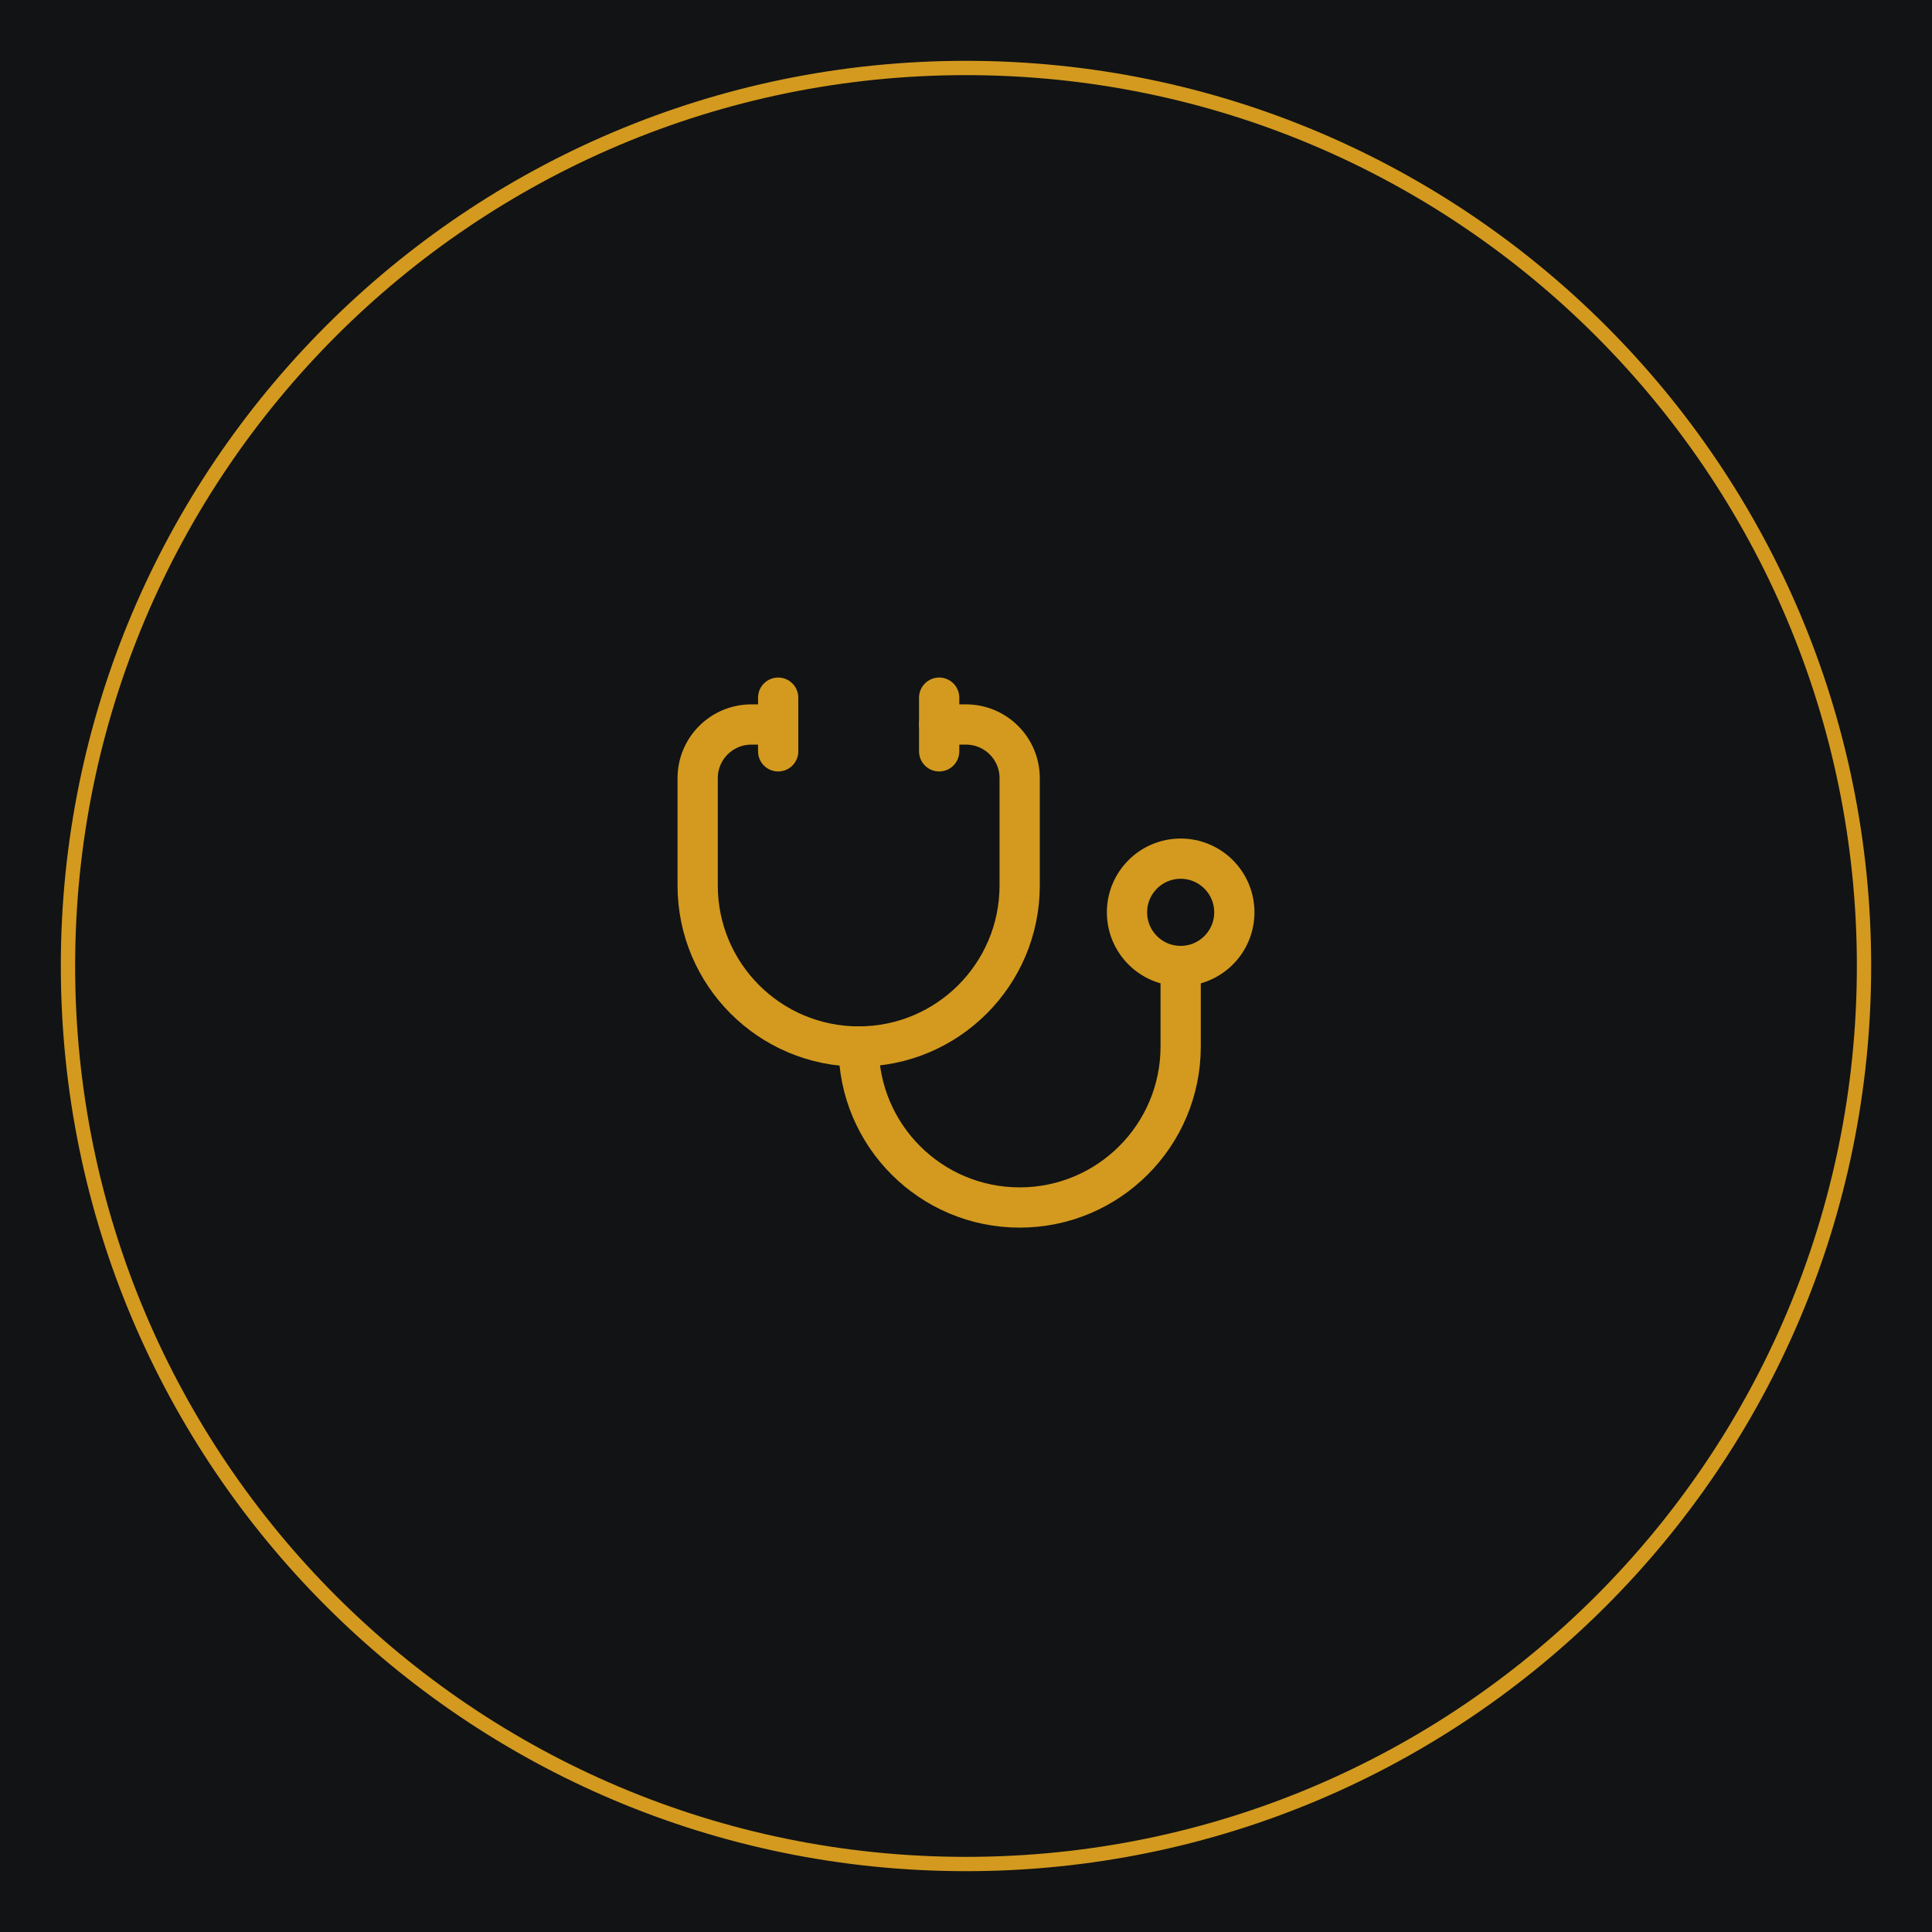
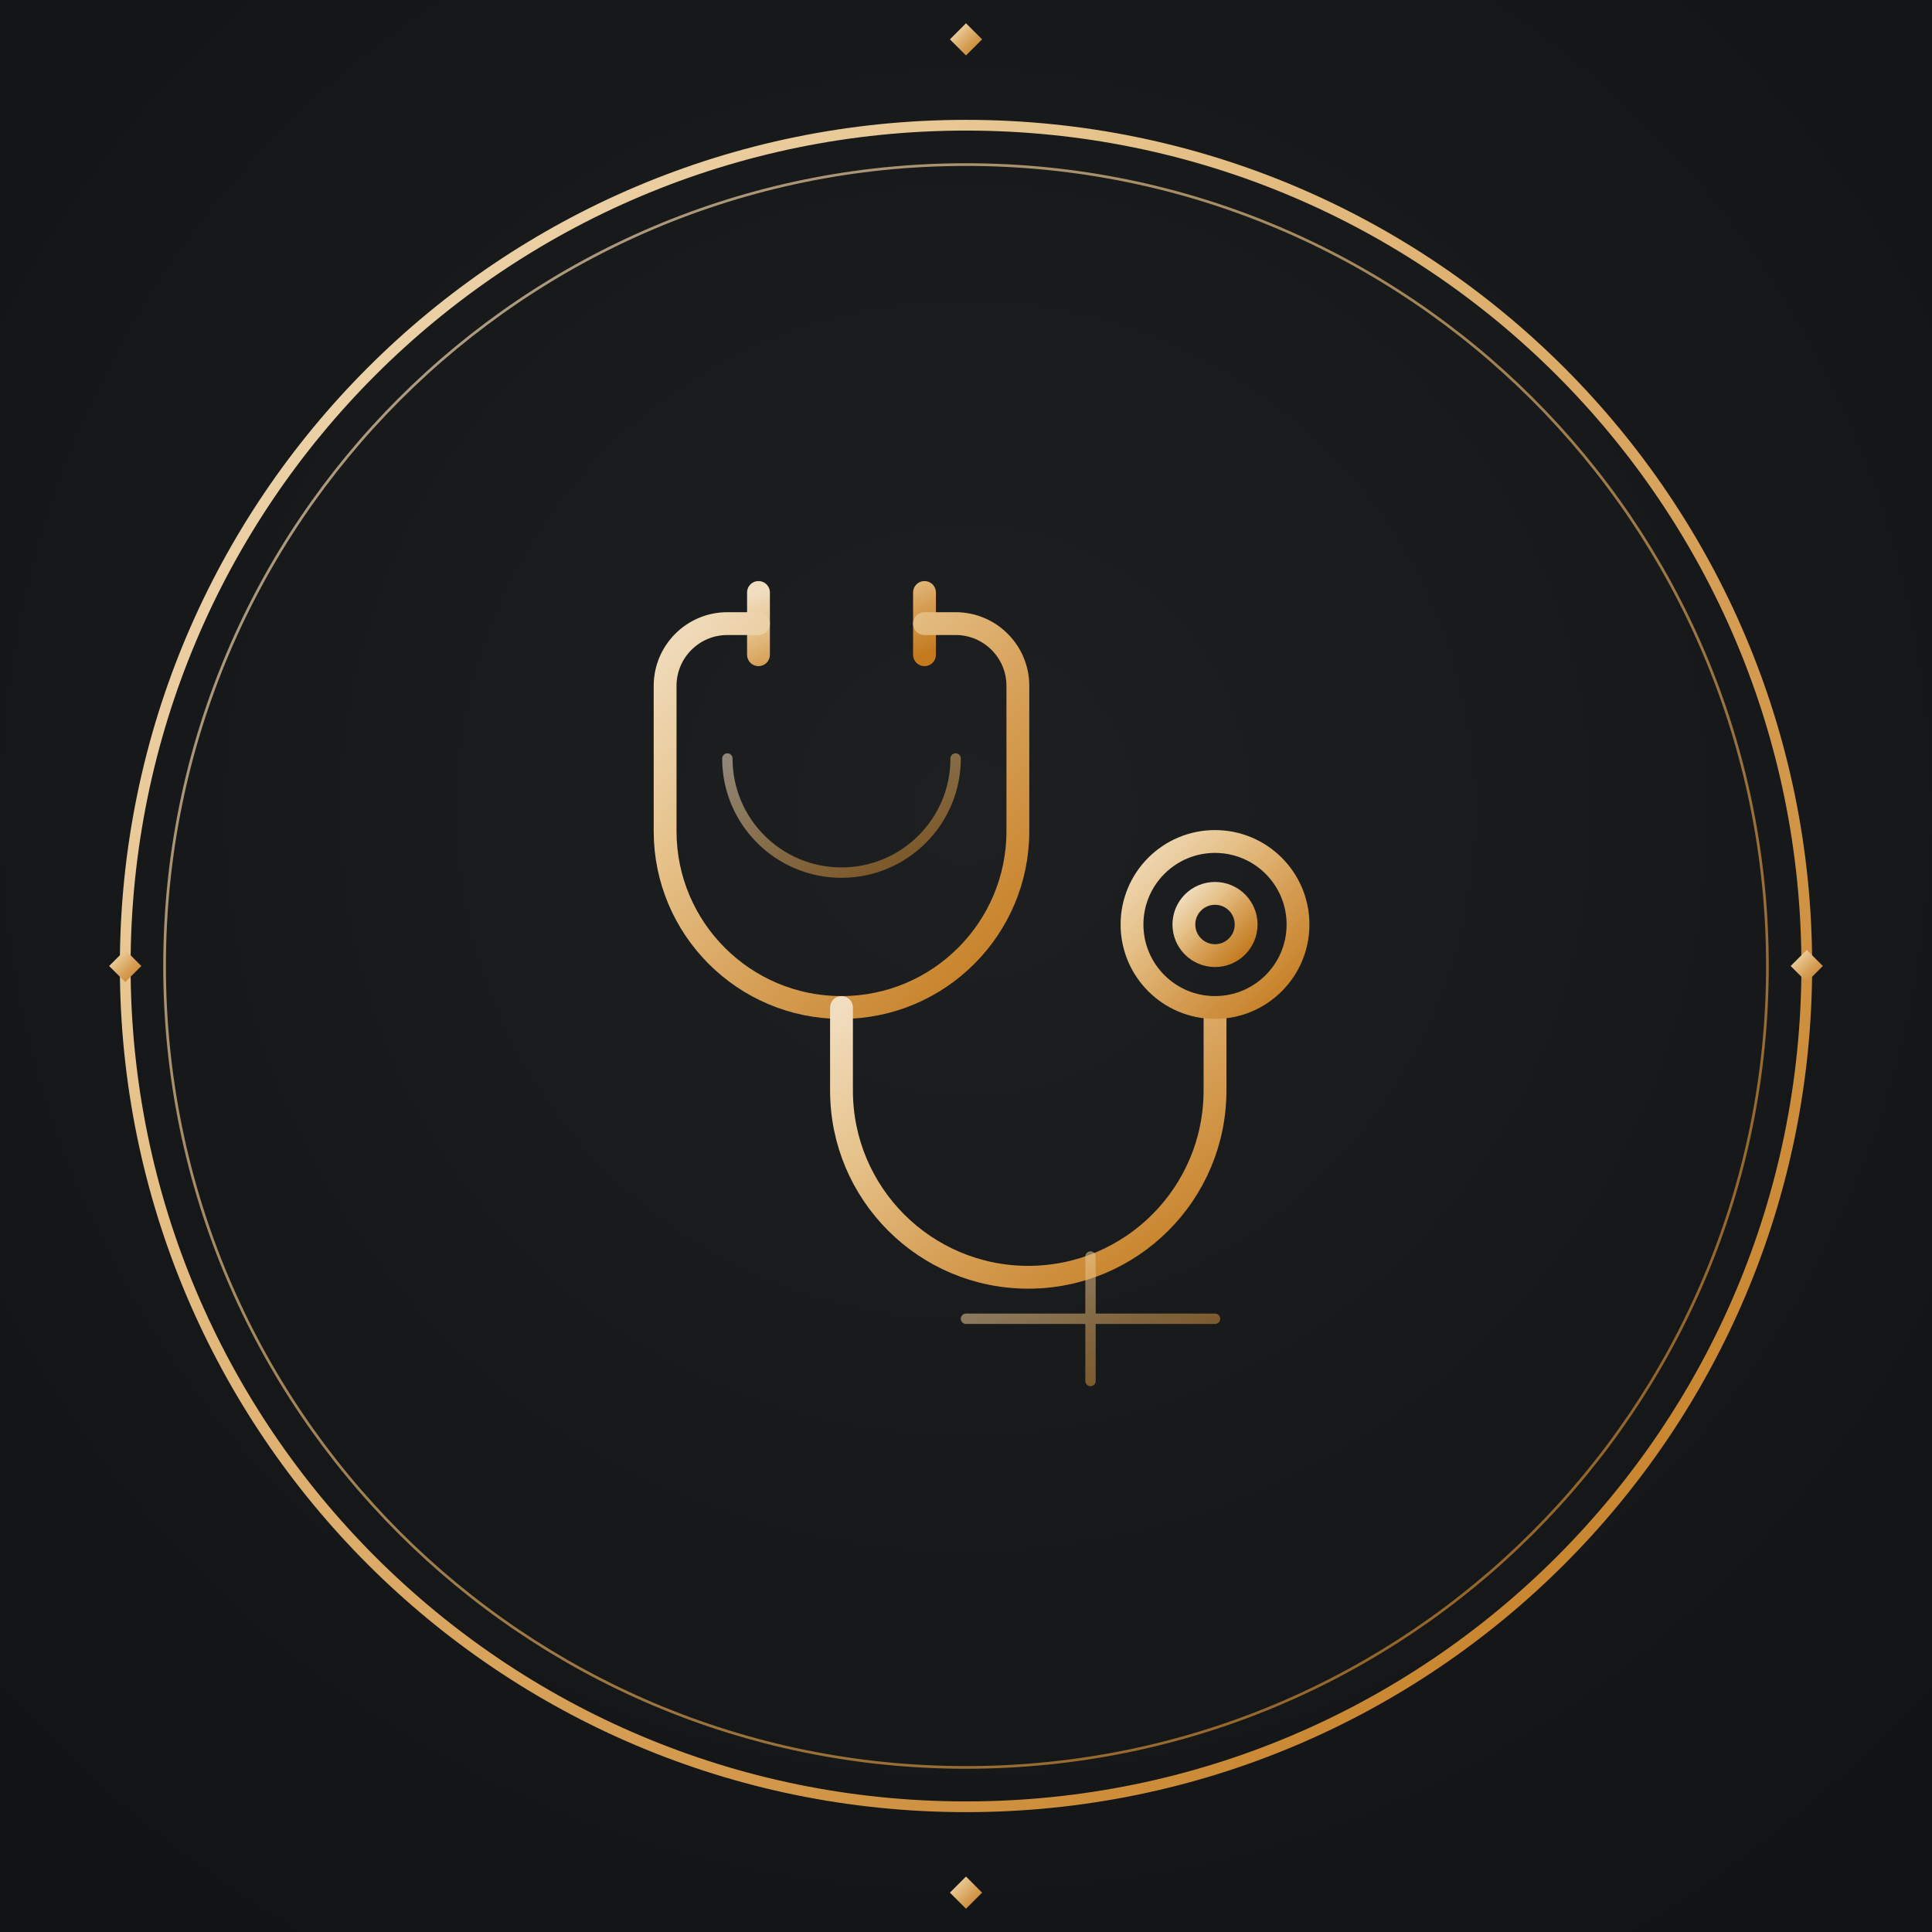
<svg xmlns="http://www.w3.org/2000/svg" width="1080" height="1080" viewBox="0 0 1080 1080">
-   <rect width="1080" height="1080" fill="#121314" />
-   <circle cx="540" cy="540" r="502" fill="none" stroke="#D39A1F" stroke-width="8" />
-   <g transform="translate(360 360) scale(15)" fill="none" stroke="#D39A1F" stroke-width="1.5" stroke-linecap="round" stroke-linejoin="round">
-     <path d="M11 2v2" />
-     <path d="M5 2v2" />
-     <path d="M5 3H4a2 2 0 0 0-2 2v4a6 6 0 0 0 12 0V5a2 2 0 0 0-2-2h-1" />
-     <path d="M8 15a6 6 0 0 0 12 0v-3" />
-     <circle cx="20" cy="10" r="2" />
+   <defs>
+     <linearGradient id="g-consulta" x1="0" y1="0" x2="1" y2="1">
+       <stop offset="0" stop-color="#F1DDC0" />
+       <stop offset=".3" stop-color="#E6C28A" />
+       <stop offset=".6" stop-color="#D69F56" />
+       <stop offset="1" stop-color="#C3791C" />
+     </linearGradient>
+     <radialGradient id="f-consulta" cx=".5" cy=".42" r=".7">
+       <stop offset="0" stop-color="#1E1F21" />
+       <stop offset="1" stop-color="#121314" />
+     </radialGradient>
+   </defs>
+   <rect width="1080" height="1080" fill="url(#f-consulta)" />
+   <circle cx="540" cy="540" r="470" fill="none" stroke="url(#g-consulta)" stroke-width="6" />
+   <circle cx="540" cy="540" r="448" fill="none" stroke="url(#g-consulta)" stroke-width="1.5" opacity=".7" />
+   <path d="M540 13l9 9-9 9-9-9z" fill="url(#g-consulta)" stroke="none" />
+   <path d="M540 1049l9 9-9 9-9-9z" fill="url(#g-consulta)" stroke="none" />
+   <path d="M70 531l9 9-9 9-9-9z" fill="url(#g-consulta)" stroke="none" />
+   <path d="M1010 531l9 9-9 9-9-9z" fill="url(#g-consulta)" stroke="none" />
+   <g transform="translate(250 250) scale(5.8)" fill="none" stroke="url(#g-consulta)" stroke-width="2.2" stroke-linecap="round" stroke-linejoin="round" color="#D69F56">
+     <path d="M30 14v6M46 14v6" />
+     <path d="M30 17h-3a6 6 0 0 0-6 6v14a17 17 0 0 0 34 0V23a6 6 0 0 0-6-6h-3" />
+     <path d="M38 54v8a18 18 0 0 0 36 0v-8" />
+     <circle cx="74" cy="46" r="8" />
+     <circle cx="74" cy="46" r="3" />
+     <path d="M27 30a11 11 0 0 0 22 0" stroke-width="1" opacity=".55" />
+     <path d="M50 84h24M62 78v12" stroke-width="1" opacity=".55" />
  </g>
</svg>
